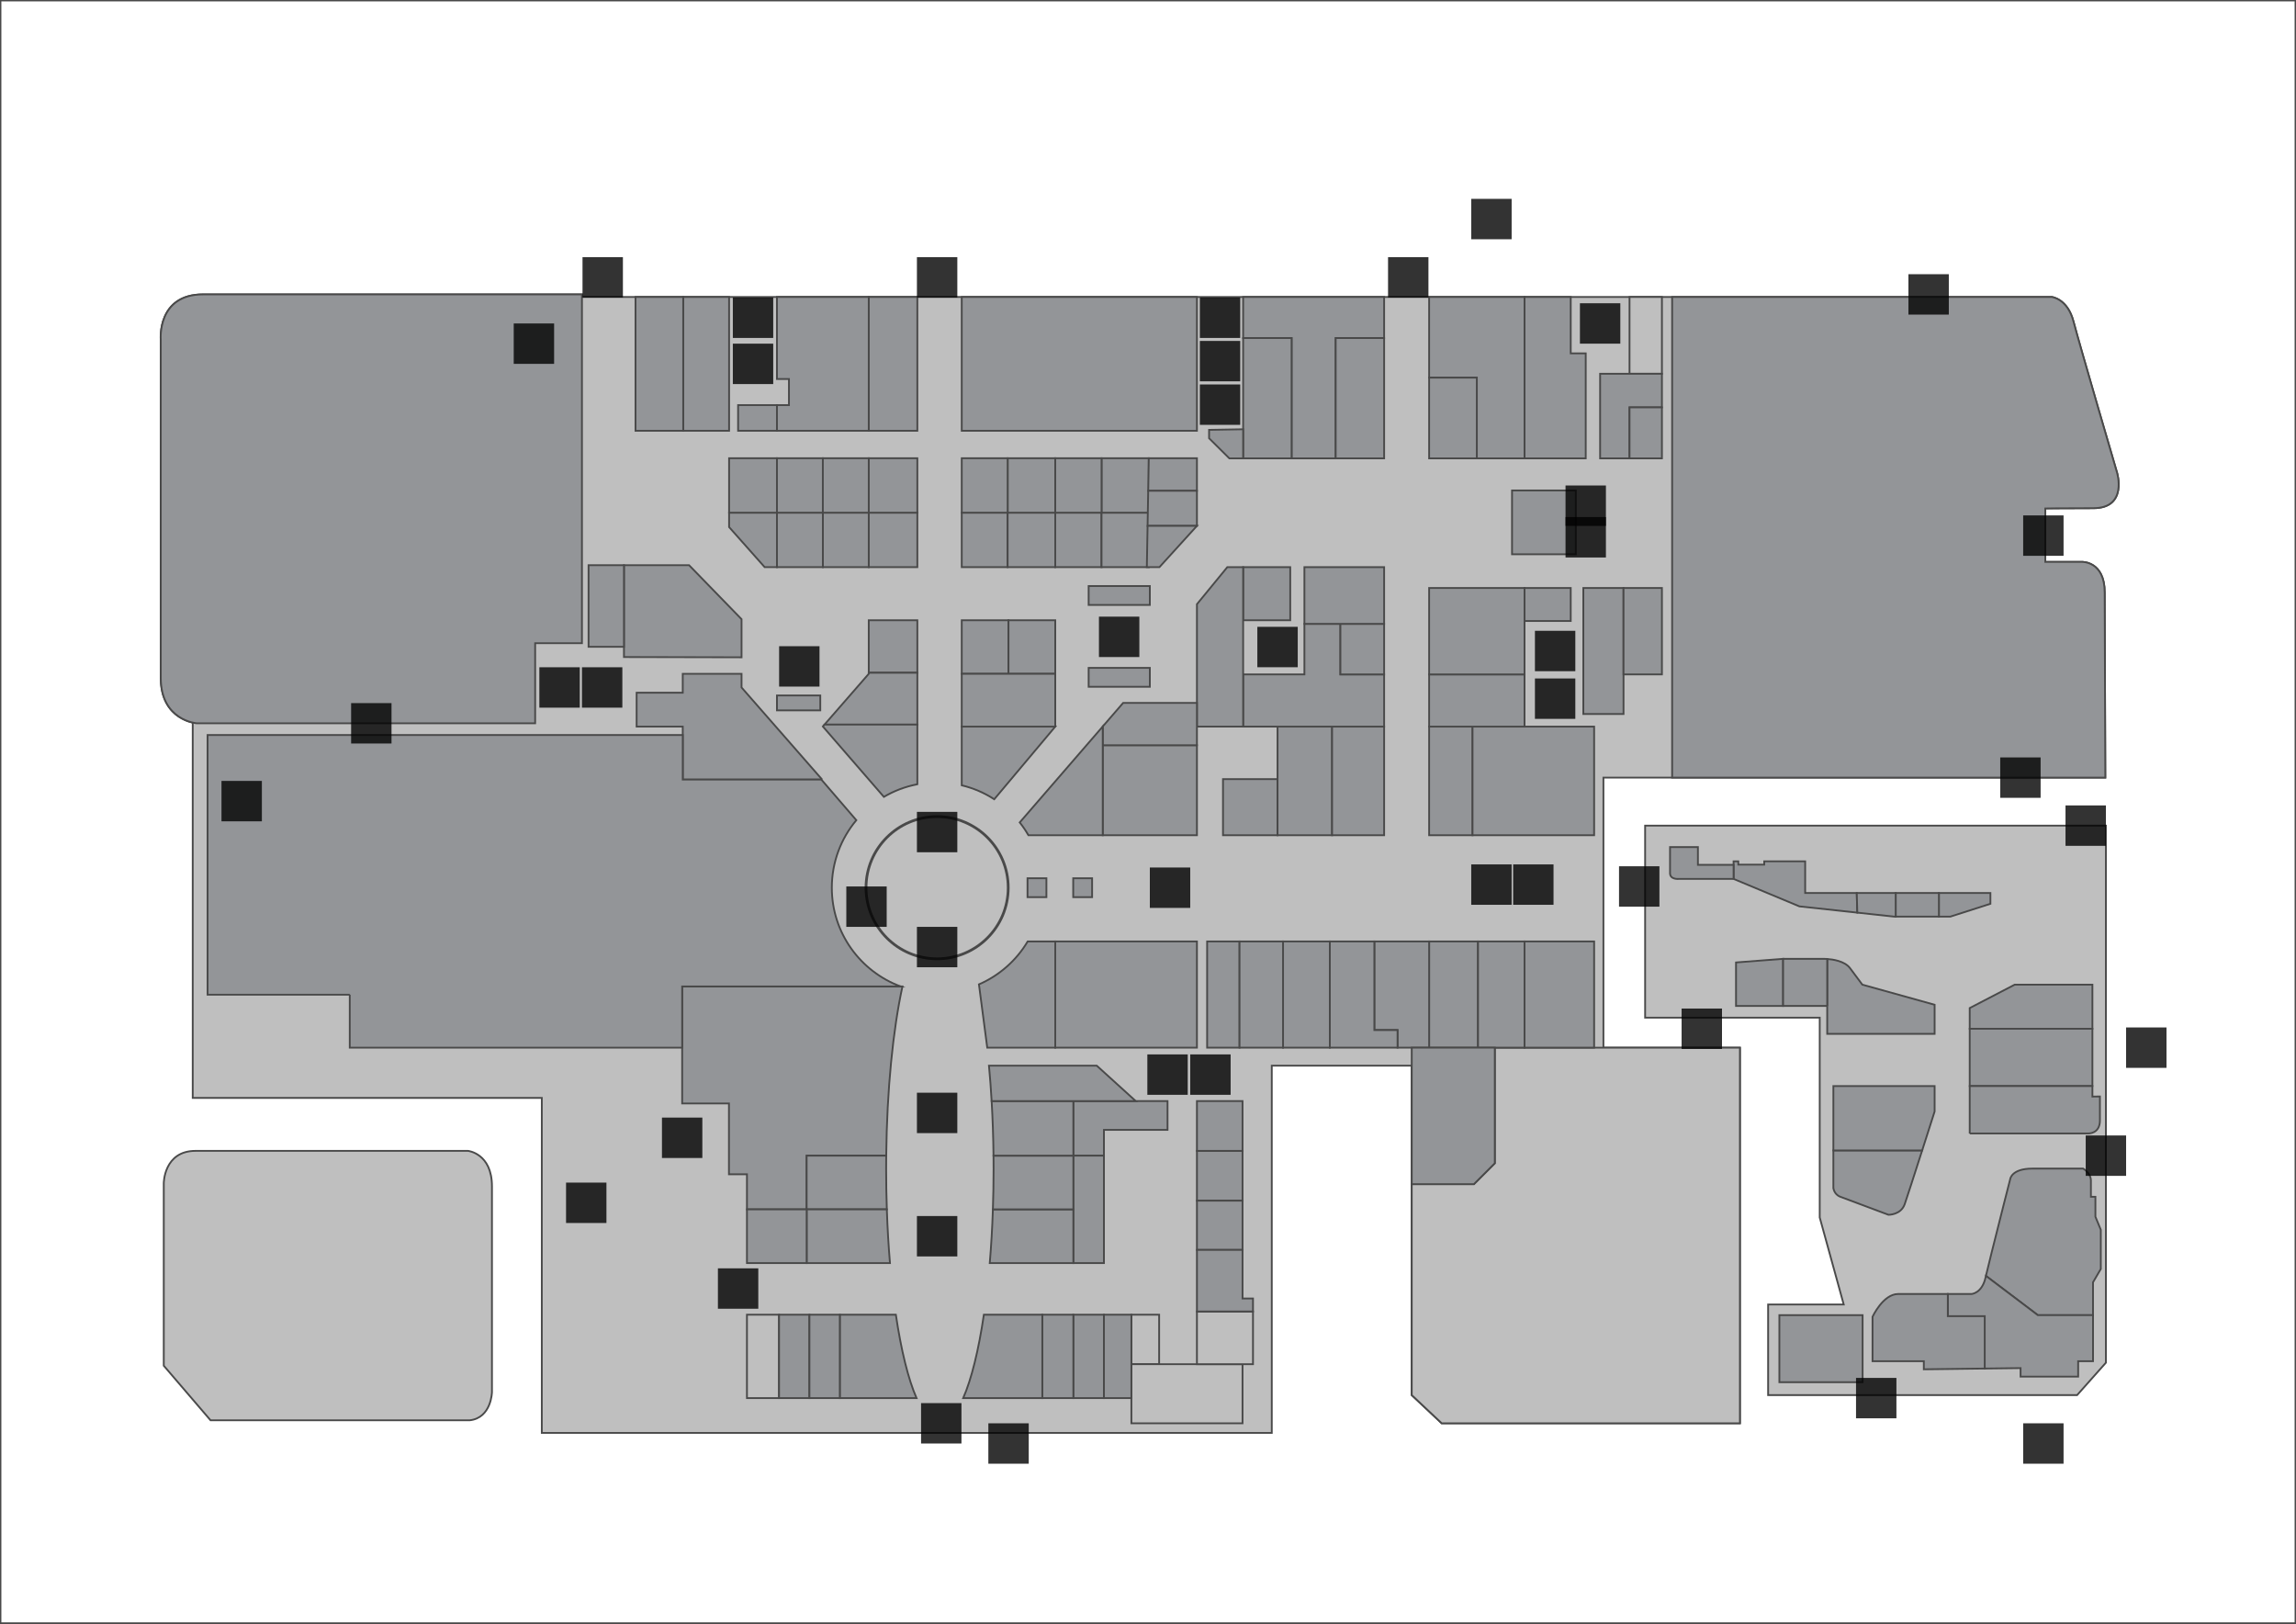
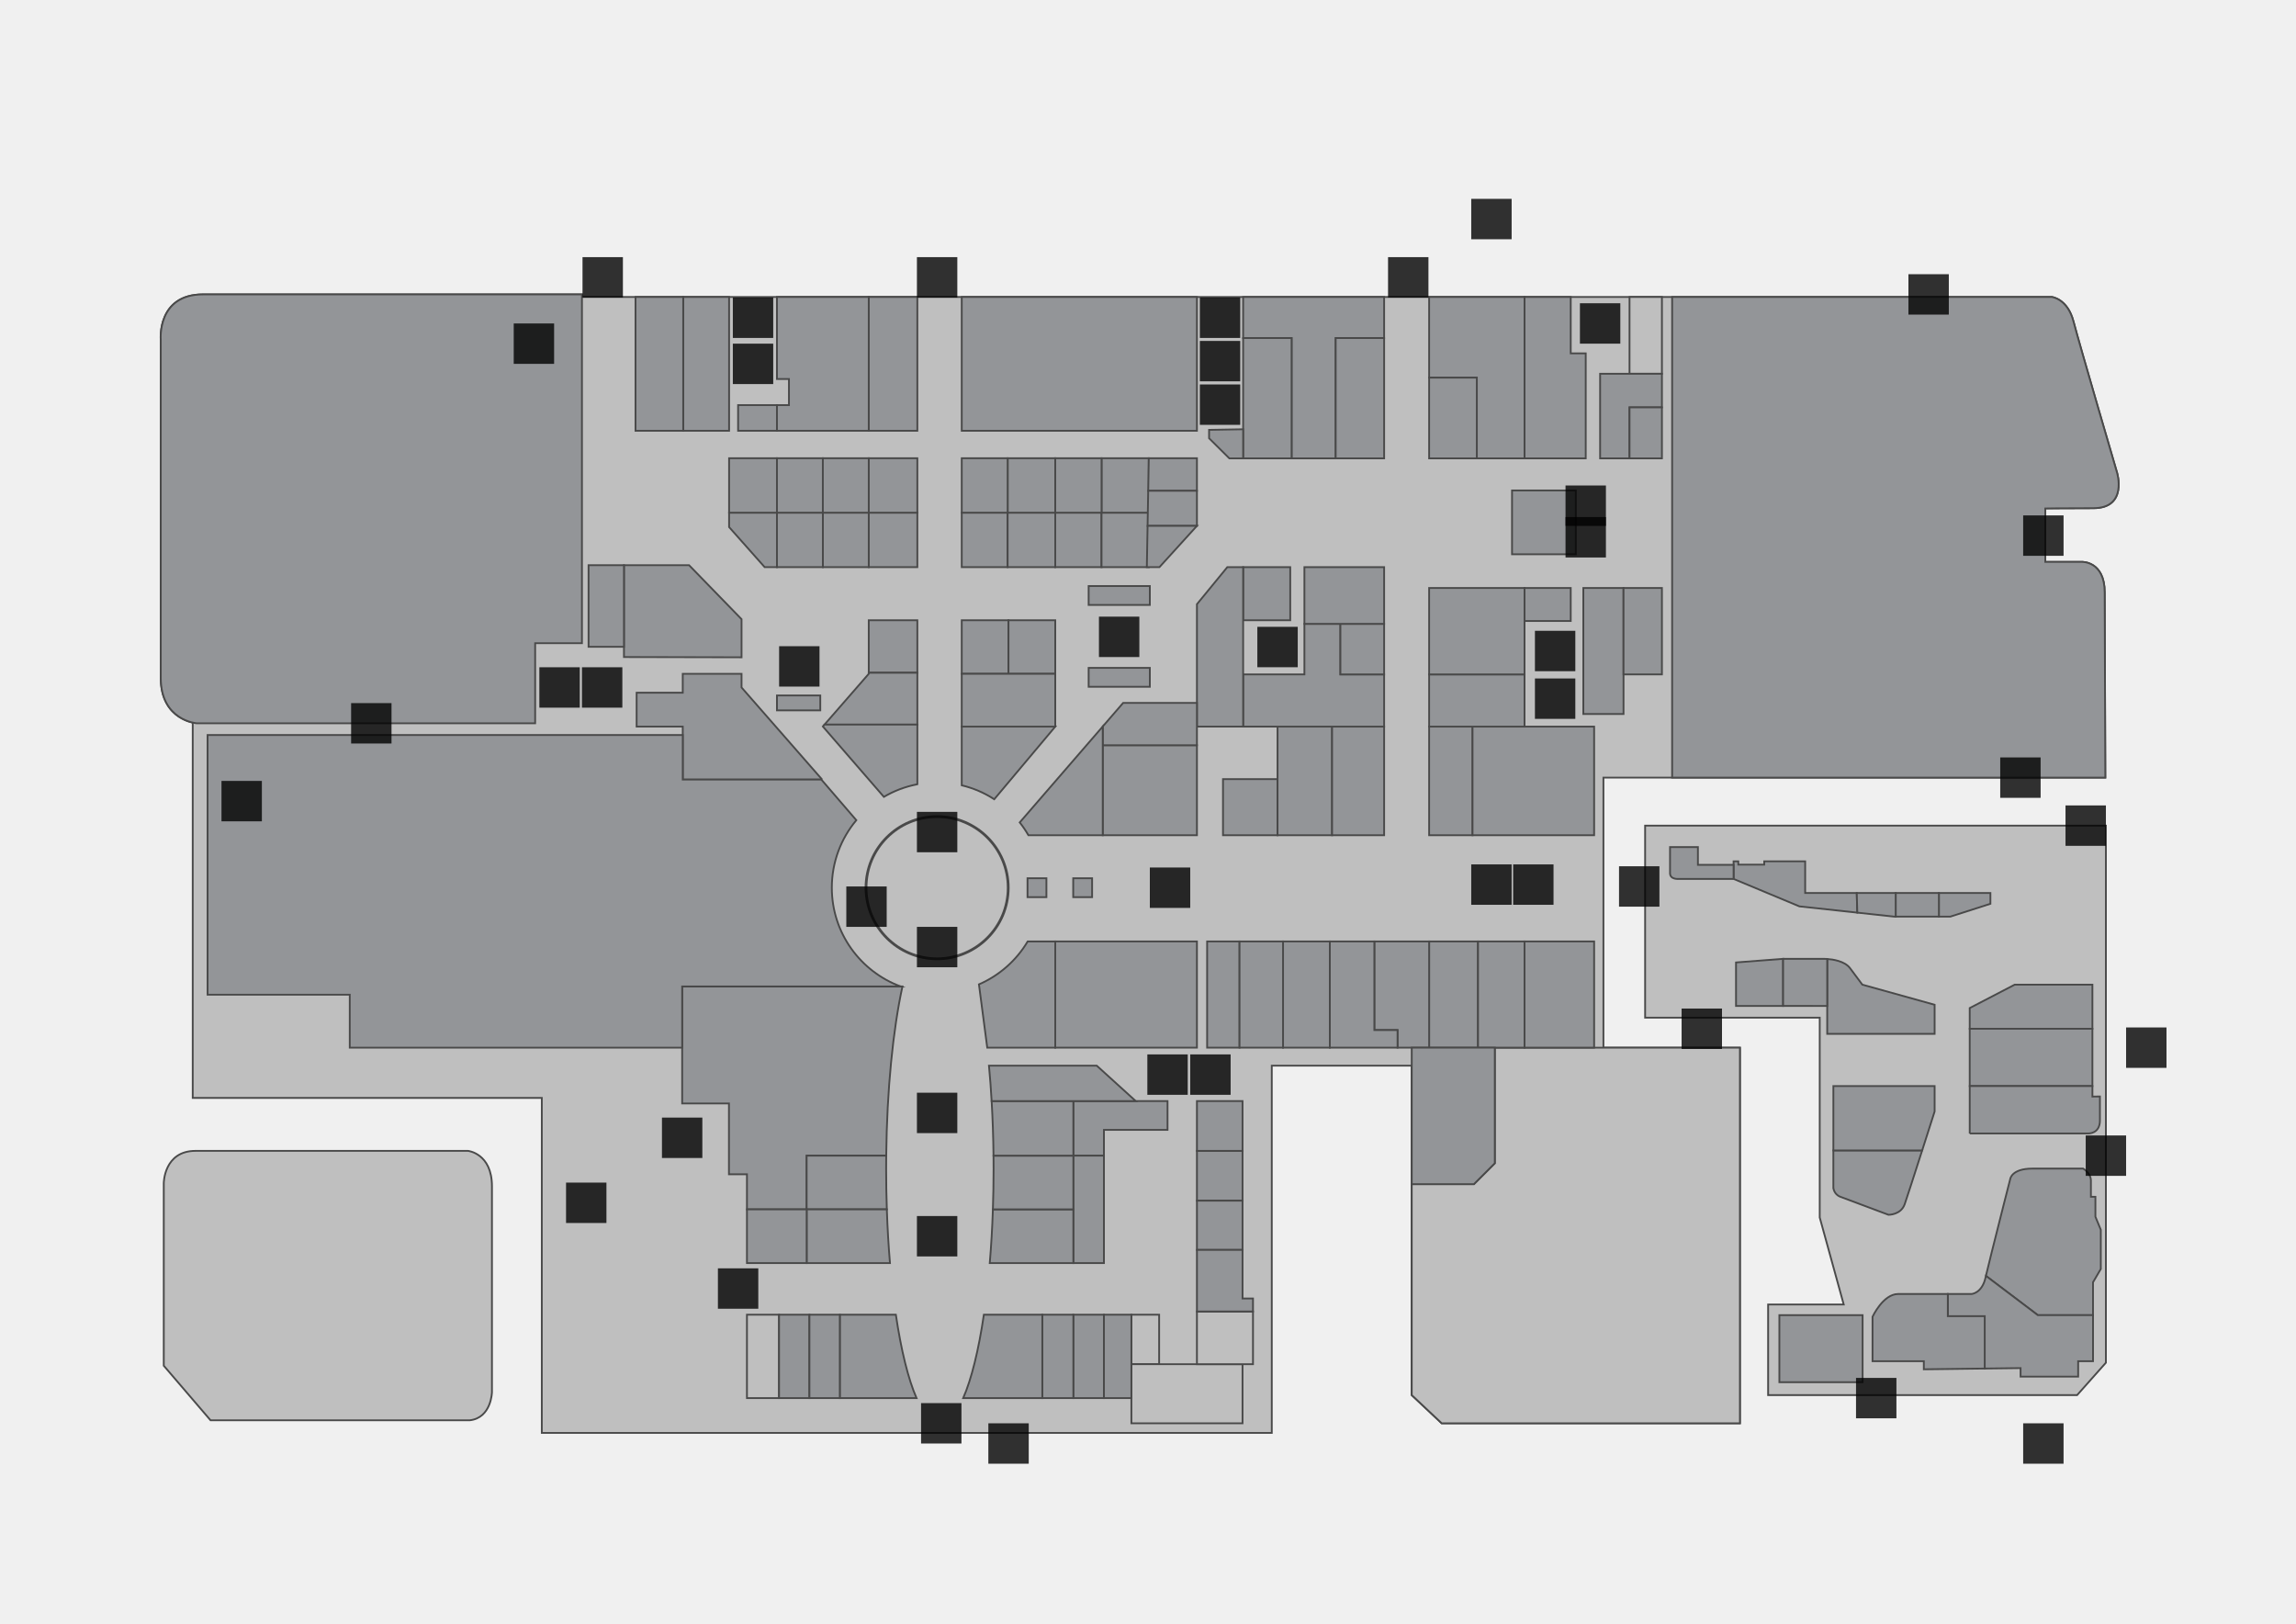
<svg xmlns="http://www.w3.org/2000/svg" version="1.1" id="Layer_1" x="0px" y="0px" width="841.89px" height="595.281px" viewBox="0 0 841.89 595.281" enable-background="new 0 0 841.89 595.281" xml:space="preserve">
  <g id="background">
-     <rect fill="#FFFFFF" stroke="#494949" stroke-miterlimit="10" width="841.888" height="595.281" />
-   </g>
+ </g>
  <g id="etc">
-     <path fill="#BFBFBF" stroke="#494949" stroke-width="0.66" stroke-miterlimit="10" d="M767.57,186.306   c12.76,0,8.688-13.088,8.688-13.088s-13.748-46.861-15.949-55.33c-2.199-8.469-8.029-9.02-8.029-9.02H646.333H613.13H213.389   v-0.936c0,0-121.935,0-138.929,0c-16.996,0-15.512,16.666-15.512,16.666s0,108.24,0,123.914c0,12.413,8.272,15.614,11.718,16.41   v137.589h128v122.822h267.666V390.687h51.316v120.779l11,10.34h109.34V384.087h-50.049v-98.999h25.189h63.303h95.537   c0,0-0.221-56.322-0.221-67.871c0-11.551-8.359-11.221-8.359-11.221h-13.42v-19.58C749.97,186.417,754.808,186.306,767.57,186.306z   " />
+     <path fill="#BFBFBF" stroke="#494949" stroke-width="0.66" stroke-miterlimit="10" d="M767.57,186.306   c12.76,0,8.688-13.088,8.688-13.088s-13.748-46.861-15.949-55.33c-2.197-8.469-8.027-9.02-8.027-9.02H646.333H613.13H213.389   v-0.936c0,0-121.935,0-138.929,0c-16.996,0-15.512,16.666-15.512,16.666s0,108.24,0,123.914c0,12.413,8.272,15.614,11.718,16.41   v137.589h128v122.822h267.666V390.688h51.316v120.778l11,10.34h109.34V384.087h-50.049v-98.999h25.189h63.303h95.537   c0,0-0.221-56.322-0.221-67.871c0-11.551-8.359-11.221-8.359-11.221h-13.42v-19.58C749.97,186.417,754.808,186.306,767.57,186.306z   " />
    <path fill="#BFBFBF" stroke="#494949" stroke-width="0.66" stroke-miterlimit="10" d="M172.223,520.707H77.208l-17.159-20.021   v-66.879c0,0,0-11.881,11.659-11.881s99.879,0,99.879,0s8.802,0.881,8.802,12.982c0,12.098,0,75.459,0,75.459   S180.224,519.826,172.223,520.707z" />
    <rect x="597.509" y="108.868" fill="#BFBFBF" stroke="#494949" stroke-width="0.66" stroke-miterlimit="10" width="11.881" height="28.158" />
-     <rect x="414.854" y="481.988" fill="#BFBFBF" stroke="#494949" stroke-width="0.66" stroke-miterlimit="10" width="10.177" height="18.148" />
+     <rect x="414.854" y="481.988" fill="#BFBFBF" stroke="#494949" stroke-width="0.66" stroke-miterlimit="10" width="10.177" height="18.147" />
    <rect x="273.889" y="481.988" fill="#BFBFBF" stroke="#494949" stroke-width="0.66" stroke-miterlimit="10" width="11.771" height="30.58" />
    <polygon fill="#BFBFBF" stroke="#494949" stroke-width="0.66" stroke-miterlimit="10" points="414.854,500.138 414.854,521.806    455.609,521.806 455.609,500.136 438.888,500.138  " />
    <rect x="438.888" y="480.81" fill="#BFBFBF" stroke="#494949" stroke-width="0.66" stroke-miterlimit="10" width="20.557" height="19.326" />
-     <polygon fill="#BFBFBF" stroke="#494949" stroke-width="0.66" stroke-miterlimit="10" points="548.112,384.087 548.112,426.469    548.112,426.469 548.112,426.469 540.446,434.135 540.446,434.135 540.446,434.135 517.65,434.135 517.65,511.466 528.65,521.806    637.99,521.806 637.99,384.087  " />
-     <polygon fill="#BFBFBF" stroke="#494949" stroke-width="0.66" stroke-miterlimit="10" points="772.187,499.587 761.628,511.466    648.33,511.466 648.33,478.248 676.048,478.248 667.25,446.347 667.25,373.087 603.228,373.087 603.228,302.687 772.187,302.687     " />
+     <polygon fill="#BFBFBF" stroke="#494949" stroke-width="0.66" stroke-miterlimit="10" points="548.113,384.087 548.113,426.469    548.113,426.469 548.113,426.469 540.447,434.135 540.447,434.135 540.447,434.135 517.65,434.135 517.65,511.466 528.65,521.806    637.99,521.806 637.99,384.087  " />
+     <polygon fill="#BFBFBF" stroke="#494949" stroke-width="0.66" stroke-miterlimit="10" points="772.187,499.587 761.628,511.466    648.33,511.466 648.33,478.248 676.048,478.248 667.25,446.347 667.25,373.087 603.228,373.087 603.228,302.688 772.187,302.688     " />
    <circle fill="none" stroke="#494949" stroke-miterlimit="10" cx="343.621" cy="325.447" r="26.069" />
  </g>
  <g id="rooms">
-     <rect id="kc102" x="376.763" y="321.983" fill="#939598" stroke="#494949" stroke-width="0.66" stroke-miterlimit="10" width="6.932" height="6.931" />
-     <rect id="kc101" x="393.522" y="321.983" fill="#939598" stroke="#494949" stroke-width="0.66" stroke-miterlimit="10" width="6.929" height="6.931" />
-     <rect id="k108" x="399.179" y="214.854" fill="#939598" stroke="#494949" stroke-width="0.66" stroke-miterlimit="10" width="22.439" height="6.93" />
+     <rect id="kc102" x="376.763" y="321.982" fill="#939598" stroke="#494949" stroke-width="0.66" stroke-miterlimit="10" width="6.933" height="6.932" />
+     <rect id="kc101" x="393.522" y="321.982" fill="#939598" stroke="#494949" stroke-width="0.66" stroke-miterlimit="10" width="6.929" height="6.932" />
+     <rect id="k108" x="399.179" y="214.854" fill="#939598" stroke="#494949" stroke-width="0.66" stroke-miterlimit="10" width="22.44" height="6.93" />
    <rect id="e107" x="448.445" y="285.64" fill="#939598" stroke="#494949" stroke-width="0.66" stroke-miterlimit="10" width="20" height="20.568" />
    <polygon id="e105-2" fill="#939598" stroke="#494949" stroke-width="0.66" stroke-miterlimit="10" points="468.445,266.388    468.445,285.64 468.445,306.208 488.445,306.208 488.445,266.388  " />
    <rect id="e104" x="488.445" y="266.388" fill="#939598" stroke="#494949" stroke-width="0.66" stroke-miterlimit="10" width="19.084" height="39.82" />
    <rect id="e103" x="524.031" y="266.388" fill="#939598" stroke="#494949" stroke-width="0.66" stroke-miterlimit="10" width="15.914" height="39.82" />
    <rect id="e101" x="539.945" y="266.388" fill="#939598" stroke="#494949" stroke-width="0.66" stroke-miterlimit="10" width="44.584" height="39.82" />
    <rect id="a118" x="524.031" y="247.247" fill="#939598" stroke="#494949" stroke-width="0.66" stroke-miterlimit="10" width="34.979" height="19.141" />
    <polygon id="a119-120" fill="#939598" stroke="#494949" stroke-width="0.66" stroke-miterlimit="10" points="541.519,215.567    524.031,215.567 524.031,247.247 541.519,247.247 559.009,247.247 559.009,215.567  " />
    <rect id="a121" x="559.009" y="215.567" fill="#939598" stroke="#494949" stroke-width="0.66" stroke-miterlimit="10" width="16.939" height="12.1" />
    <rect id="a122" x="580.57" y="215.567" fill="#939598" stroke="#494949" stroke-width="0.66" stroke-miterlimit="10" width="14.738" height="46.199" />
    <rect id="a123" x="595.308" y="215.567" fill="#939598" stroke="#494949" stroke-width="0.66" stroke-miterlimit="10" width="14.082" height="31.68" />
    <polygon id="a102" fill="#939598" stroke="#494949" stroke-width="0.66" stroke-miterlimit="10" points="581.449,168.046    581.449,129.548 575.949,129.548 575.949,108.868 559.009,108.868 559.009,168.046  " />
    <polygon id="a101-2" fill="#939598" stroke="#494949" stroke-width="0.66" stroke-miterlimit="10" points="597.509,168.046    597.509,149.349 609.39,149.349 609.39,137.026 586.728,137.026 586.728,168.046  " />
    <rect id="a101-1" x="597.509" y="149.349" fill="#939598" stroke="#494949" stroke-width="0.66" stroke-miterlimit="10" width="11.881" height="18.697" />
    <polygon id="a103" fill="#939598" stroke="#494949" stroke-width="0.66" stroke-miterlimit="10" points="541.519,168.046    559.009,168.046 559.009,108.868 524.031,108.868 524.031,138.458 541.519,138.458  " />
    <rect id="a104-2" x="524.031" y="138.458" fill="#939598" stroke="#494949" stroke-width="0.66" stroke-miterlimit="10" width="17.488" height="29.588" />
    <polygon id="a106" fill="#939598" stroke="#494949" stroke-width="0.66" stroke-miterlimit="10" points="473.593,123.938    473.593,168.046 489.765,168.046 489.765,123.938 507.529,123.938 507.529,108.868 455.83,108.868 455.83,123.938  " />
    <rect id="a105" x="489.765" y="123.938" fill="#939598" stroke="#494949" stroke-width="0.66" stroke-miterlimit="10" width="17.766" height="44.107" />
    <rect id="a107" x="455.83" y="123.938" fill="#939598" stroke="#494949" stroke-width="0.66" stroke-miterlimit="10" width="17.764" height="44.107" />
    <polygon id="a109" fill="#939598" stroke="#494949" stroke-width="0.66" stroke-miterlimit="10" points="421.235,108.868    403.908,108.868 352.649,108.868 352.649,157.927 403.908,157.927 421.235,157.927 438.888,157.927 438.888,108.868  " />
    <rect id="b105" x="318.549" y="108.868" fill="#939598" stroke="#494949" stroke-width="0.66" stroke-miterlimit="10" width="17.818" height="49.059" />
    <rect id="b108" x="270.645" y="148.522" fill="#939598" stroke="#494949" stroke-width="0.66" stroke-miterlimit="10" width="14.244" height="9.404" />
    <rect id="b109" x="250.514" y="108.868" fill="#939598" stroke="#494949" stroke-width="0.66" stroke-miterlimit="10" width="16.831" height="49.059" />
    <rect id="b110" x="233.024" y="108.868" fill="#939598" stroke="#494949" stroke-width="0.66" stroke-miterlimit="10" width="17.49" height="49.059" />
    <polygon id="b106" fill="#939598" stroke="#494949" stroke-width="0.66" stroke-miterlimit="10" points="289.29,138.952    289.29,148.522 284.889,148.522 284.889,157.927 318.549,157.927 318.549,108.868 284.889,108.868 284.889,138.952  " />
    <rect id="b122" x="318.549" y="187.958" fill="#939598" stroke="#494949" stroke-width="0.66" stroke-miterlimit="10" width="17.818" height="19.965" />
    <rect id="b120" x="301.718" y="187.958" fill="#939598" stroke="#494949" stroke-width="0.66" stroke-miterlimit="10" width="16.831" height="19.965" />
    <polygon id="b116" fill="#939598" stroke="#494949" stroke-width="0.66" stroke-miterlimit="10" points="267.345,187.958    267.345,193.237 280.379,207.923 284.889,207.923 284.889,187.958  " />
    <rect id="b118" x="284.889" y="187.958" fill="#939598" stroke="#494949" stroke-width="0.66" stroke-miterlimit="10" width="16.829" height="19.965" />
    <rect id="b123" x="318.549" y="167.993" fill="#939598" stroke="#494949" stroke-width="0.66" stroke-miterlimit="10" width="17.818" height="19.965" />
    <rect id="b117" x="267.345" y="167.993" fill="#939598" stroke="#494949" stroke-width="0.66" stroke-miterlimit="10" width="17.544" height="19.965" />
    <rect id="b119" x="284.889" y="167.993" fill="#939598" stroke="#494949" stroke-width="0.66" stroke-miterlimit="10" width="16.829" height="19.965" />
    <rect id="b121" x="301.718" y="167.993" fill="#939598" stroke="#494949" stroke-width="0.66" stroke-miterlimit="10" width="16.831" height="19.965" />
    <rect id="b127" x="386.942" y="187.958" fill="#939598" stroke="#494949" stroke-width="0.66" stroke-miterlimit="10" width="16.966" height="19.965" />
    <rect id="b124" x="352.649" y="187.958" fill="#939598" stroke="#494949" stroke-width="0.66" stroke-miterlimit="10" width="16.831" height="19.965" />
    <rect id="b126-2" x="369.48" y="187.958" fill="#939598" stroke="#494949" stroke-width="0.66" stroke-miterlimit="10" width="17.462" height="19.965" />
    <rect id="b129" x="403.908" y="187.958" fill="#939598" stroke="#494949" stroke-width="0.66" stroke-miterlimit="10" width="17.327" height="19.965" />
    <rect id="b126-1" x="369.48" y="167.993" fill="#939598" stroke="#494949" stroke-width="0.66" stroke-miterlimit="10" width="17.462" height="19.965" />
    <rect id="b125" x="352.649" y="167.993" fill="#939598" stroke="#494949" stroke-width="0.66" stroke-miterlimit="10" width="16.831" height="19.965" />
    <rect id="b130" x="403.908" y="167.993" fill="#939598" stroke="#494949" stroke-width="0.66" stroke-miterlimit="10" width="17.327" height="19.965" />
    <rect id="b128" x="386.942" y="167.993" fill="#939598" stroke="#494949" stroke-width="0.66" stroke-miterlimit="10" width="16.966" height="19.965" />
    <polygon id="a110-1" fill="#939598" stroke="#494949" stroke-width="0.66" stroke-miterlimit="10" points="438.888,167.993    421.235,167.993 421.021,179.929 438.888,179.929  " />
    <polygon id="a110" fill="#939598" stroke="#494949" stroke-width="0.66" stroke-miterlimit="10" points="438.888,192.798    438.888,179.929 421.021,179.929 420.791,192.798  " />
    <polygon id="a111" fill="#939598" stroke="#494949" stroke-width="0.66" stroke-miterlimit="10" points="420.52,207.923    425.14,207.923 438.888,192.798 420.791,192.798  " />
    <polygon id="a117" fill="#939598" stroke="#494949" stroke-width="0.66" stroke-miterlimit="10" points="507.529,266.388    507.529,247.247 491.498,247.247 491.498,228.714 478.296,228.714 478.296,247.247 455.83,247.247 455.83,266.388  " />
    <rect id="a116" x="491.498" y="228.714" fill="#939598" stroke="#494949" stroke-width="0.66" stroke-miterlimit="10" width="16.031" height="18.533" />
    <rect id="a114" x="455.83" y="207.923" fill="#939598" stroke="#494949" stroke-width="0.66" stroke-miterlimit="10" width="17.27" height="19.471" />
    <polygon id="a112" fill="#939598" stroke="#494949" stroke-width="0.66" stroke-miterlimit="10" points="455.83,266.388    438.888,266.388 438.888,221.507 450.029,207.923 455.83,207.923  " />
    <rect id="c101" x="404.349" y="273.208" fill="#939598" stroke="#494949" stroke-width="0.66" stroke-miterlimit="10" width="34.54" height="33" />
    <polygon id="c103" fill="#939598" stroke="#494949" stroke-width="0.66" stroke-miterlimit="10" points="404.349,273.208    438.888,273.208 438.888,257.698 411.829,257.698 404.349,266.343 404.349,273.099  " />
-     <path id="c104" fill="#939598" stroke="#494949" stroke-width="0.66" stroke-miterlimit="10" d="M404.349,306.208v-33v-0.109   v-6.756l-30.438,35.173c1.171,1.479,2.233,3.048,3.182,4.692H404.349L404.349,306.208z" />
+     <path id="c104" fill="#939598" stroke="#494949" stroke-width="0.66" stroke-miterlimit="10" d="M404.349,306.208v-33v-0.109   v-6.756l-30.438,35.173c1.171,1.479,2.232,3.049,3.182,4.692H404.349L404.349,306.208z" />
    <rect id="c108-1" x="352.649" y="227.394" fill="#939598" stroke="#494949" stroke-width="0.66" stroke-miterlimit="10" width="17.146" height="19.635" />
    <rect id="c108-2" x="369.795" y="227.394" fill="#939598" stroke="#494949" stroke-width="0.66" stroke-miterlimit="10" width="17.146" height="19.635" />
    <path id="c106" fill="#939598" stroke="#494949" stroke-width="0.66" stroke-miterlimit="10" d="M386.942,266.388h-34.293v21.523   c4.299,1.027,8.313,2.775,11.917,5.109L386.942,266.388z" />
    <polygon id="c107" fill="#939598" stroke="#494949" stroke-width="0.66" stroke-miterlimit="10" points="386.942,247.028    369.795,247.028 352.649,247.028 352.649,266.388 386.942,266.388  " />
    <rect id="c109" x="318.55" y="227.394" fill="#939598" stroke="#494949" stroke-width="0.66" stroke-miterlimit="10" width="17.818" height="19.246" />
    <polygon id="c110" fill="#939598" stroke="#494949" stroke-width="0.66" stroke-miterlimit="10" points="336.368,246.64    318.55,246.64 318.55,247.029 302.331,265.64 336.368,265.64  " />
-     <path id="c111-2" fill="#939598" stroke="#494949" stroke-width="0.66" stroke-miterlimit="10" d="M302.331,265.64l-0.612,0.703   l22.377,25.801c3.731-2.193,7.863-3.775,12.26-4.613l0.013-0.008V265.64H302.331z" />
+     <path id="c111-2" fill="#939598" stroke="#494949" stroke-width="0.66" stroke-miterlimit="10" d="M302.331,265.64l-0.612,0.703   l22.377,25.801c3.731-2.193,7.863-3.775,12.261-4.613l0.013-0.008V265.64H302.331z" />
    <polygon id="b112-4" fill="#939598" stroke="#494949" stroke-width="0.66" stroke-miterlimit="10" points="228.789,240.885    271.909,240.979 271.909,227.007 252.661,207.208 228.79,207.208  " />
    <rect id="b111" x="215.808" y="207.208" fill="#939598" stroke="#494949" stroke-width="0.66" stroke-miterlimit="10" width="12.981" height="29.92" />
    <polygon id="a108" fill="#939598" stroke="#494949" stroke-width="0.66" stroke-miterlimit="10" points="455.83,168.046    450.769,168.046 443.345,160.679 443.345,157.599 455.83,157.378  " />
-     <rect id="e113" x="524.031" y="345.147" fill="#939598" stroke="#494949" stroke-width="0.66" stroke-miterlimit="10" width="17.928" height="38.94" />
-     <rect id="e114" x="541.958" y="345.147" fill="#939598" stroke="#494949" stroke-width="0.66" stroke-miterlimit="10" width="17.051" height="38.94" />
-     <rect id="e115" x="559.009" y="345.147" fill="#939598" stroke="#494949" stroke-width="0.66" stroke-miterlimit="10" width="25.521" height="38.94" />
-     <rect id="e110" x="470.46" y="345.147" fill="#939598" stroke="#494949" stroke-width="0.66" stroke-miterlimit="10" width="17.158" height="38.94" />
-     <rect id="e108" x="442.628" y="345.147" fill="#939598" stroke="#494949" stroke-width="0.66" stroke-miterlimit="10" width="11.881" height="38.94" />
-     <rect id="e109" x="454.509" y="345.147" fill="#939598" stroke="#494949" stroke-width="0.66" stroke-miterlimit="10" width="15.951" height="38.94" />
-     <polygon id="e111-2" fill="#939598" stroke="#494949" stroke-width="0.66" stroke-miterlimit="10" points="503.945,345.147    503.945,377.64 512.445,377.64 512.445,377.64 512.445,377.64 512.445,384.087 524.031,384.087 524.031,345.147  " />
-     <polygon id="e111-1" fill="#939598" stroke="#494949" stroke-width="0.66" stroke-miterlimit="10" points="503.945,377.64    503.945,345.147 501.369,345.147 487.619,345.147 487.619,377.267 487.619,377.268 487.619,384.087 512.445,384.087    512.445,377.64  " />
-     <rect id="c123" x="386.942" y="345.147" fill="#939598" stroke="#494949" stroke-width="0.66" stroke-miterlimit="10" width="51.946" height="38.94" />
-     <path id="c119" fill="#939598" stroke="#494949" stroke-width="0.66" stroke-miterlimit="10" d="M358.957,360.884l3.042,23.203   h24.943v-38.939h-10.116C372.692,352.1,366.44,357.643,358.957,360.884z" />
-     <path id="d101" fill="#939598" stroke="#494949" stroke-width="0.66" stroke-miterlimit="10" d="M267.29,430.507h6.6v12.869h21.891   v-19.689h29.176c0.262-24.305,2.492-46.139,5.947-62.039h-80.773v42.9h17.16L267.29,430.507L267.29,430.507z" />
-     <path id="d103-2" fill="#939598" stroke="#494949" stroke-width="0.66" stroke-miterlimit="10" d="M324.93,428.527   c0-1.623,0.008-3.238,0.025-4.842H295.78v19.691h29.401C325.018,438.541,324.93,433.583,324.93,428.527z" />
-     <path id="d104" fill="#939598" stroke="#494949" stroke-width="0.66" stroke-miterlimit="10" d="M295.78,443.376v19.691h30.551   c-0.528-6.262-0.92-12.85-1.149-19.691H295.78z" />
+     <rect id="e113" x="524.031" y="345.146" fill="#939598" stroke="#494949" stroke-width="0.66" stroke-miterlimit="10" width="17.928" height="38.94" />
+     <rect id="e114" x="541.958" y="345.146" fill="#939598" stroke="#494949" stroke-width="0.66" stroke-miterlimit="10" width="17.051" height="38.94" />
+     <rect id="e115" x="559.009" y="345.146" fill="#939598" stroke="#494949" stroke-width="0.66" stroke-miterlimit="10" width="25.521" height="38.94" />
+     <rect id="e110" x="470.46" y="345.146" fill="#939598" stroke="#494949" stroke-width="0.66" stroke-miterlimit="10" width="17.158" height="38.94" />
+     <rect id="e108" x="442.628" y="345.146" fill="#939598" stroke="#494949" stroke-width="0.66" stroke-miterlimit="10" width="11.881" height="38.94" />
+     <rect id="e109" x="454.509" y="345.146" fill="#939598" stroke="#494949" stroke-width="0.66" stroke-miterlimit="10" width="15.951" height="38.94" />
+     <polygon id="e111-2" fill="#939598" stroke="#494949" stroke-width="0.66" stroke-miterlimit="10" points="503.945,345.146    503.945,377.641 512.445,377.641 512.445,377.641 512.445,377.641 512.445,384.087 524.031,384.087 524.031,345.146  " />
+     <polygon id="e111-1" fill="#939598" stroke="#494949" stroke-width="0.66" stroke-miterlimit="10" points="503.945,377.641    503.945,345.146 501.369,345.146 487.619,345.146 487.619,377.268 487.619,377.268 487.619,384.087 512.445,384.087    512.445,377.641  " />
+     <rect id="c123" x="386.942" y="345.146" fill="#939598" stroke="#494949" stroke-width="0.66" stroke-miterlimit="10" width="51.946" height="38.94" />
+     <path id="c119" fill="#939598" stroke="#494949" stroke-width="0.66" stroke-miterlimit="10" d="M358.957,360.884l3.042,23.203   h24.943v-38.938h-10.116C372.692,352.1,366.44,357.643,358.957,360.884z" />
+     <path id="d101" fill="#939598" stroke="#494949" stroke-width="0.66" stroke-miterlimit="10" d="M267.29,430.507h6.6v12.869h21.891   v-19.689h29.176c0.262-24.305,2.492-46.139,5.947-62.038h-80.773v42.899h17.16L267.29,430.507L267.29,430.507z" />
+     <path id="d103-2" fill="#939598" stroke="#494949" stroke-width="0.66" stroke-miterlimit="10" d="M324.93,428.527   c0-1.623,0.008-3.238,0.025-4.843H295.78v19.691h29.401C325.018,438.541,324.93,433.583,324.93,428.527z" />
+     <path id="d104" fill="#939598" stroke="#494949" stroke-width="0.66" stroke-miterlimit="10" d="M295.78,443.376v19.691h30.551   c-0.528-6.263-0.92-12.851-1.149-19.691H295.78z" />
    <rect id="d105" x="273.889" y="443.376" fill="#939598" stroke="#494949" stroke-width="0.66" stroke-miterlimit="10" width="21.891" height="19.691" />
    <polyline id="b115" fill="#939598" stroke="#494949" stroke-width="0.66" stroke-miterlimit="10" points="301.462,285.802    282.902,264.597 271.909,252.034 271.909,247.028 250.349,247.028 250.349,253.958 233.436,253.958 233.436,266.388    250.349,266.388 250.349,285.802 301.462,285.802  " />
-     <path id="c112" fill="#939598" stroke="#494949" stroke-width="0.66" stroke-miterlimit="10" d="M128.249,364.673v19.414H250.13   v-22.439h80.12c-14.728-5.443-25.238-19.582-25.238-36.199c0-9.421,3.378-18.05,8.983-24.752l-12.822-14.895H250.35v-16.334H76.111   v95.206H128.249L128.249,364.673z" />
+     <path id="c112" fill="#939598" stroke="#494949" stroke-width="0.66" stroke-miterlimit="10" d="M128.249,364.673v19.414H250.13   v-22.438h80.12c-14.728-5.443-25.238-19.582-25.238-36.199c0-9.422,3.378-18.051,8.983-24.752l-12.822-14.896H250.35v-16.334   H76.111v95.206L128.249,364.673L128.249,364.673z" />
    <path id="isetan" fill="#939598" stroke="#494949" stroke-width="0.66" stroke-miterlimit="10" d="M213.389,235.808H196.23v29.369   H72.149c0,0-13.2-0.988-13.2-16.664c0-15.674,0-123.914,0-123.914s-1.484-16.666,15.512-16.666c16.994,0,138.929,0,138.929,0   L213.389,235.808L213.389,235.808z" />
    <rect id="d115" x="393.569" y="481.988" fill="#939598" stroke="#494949" stroke-width="0.66" stroke-miterlimit="10" width="11.22" height="30.58" />
    <polygon id="d116" fill="#939598" stroke="#494949" stroke-width="0.66" stroke-miterlimit="10" points="414.854,512.568    414.854,502.943 414.854,500.138 414.854,481.988 404.789,481.988 404.789,512.568  " />
-     <rect id="d114" x="382.186" y="481.988" fill="#939598" stroke="#494949" stroke-width="0.66" stroke-miterlimit="10" width="11.384" height="30.58" />
+     <rect id="d114" x="382.186" y="481.988" fill="#939598" stroke="#494949" stroke-width="0.66" stroke-miterlimit="10" width="11.385" height="30.58" />
    <rect id="d108" x="285.661" y="481.988" fill="#939598" stroke="#494949" stroke-width="0.66" stroke-miterlimit="10" width="11.138" height="30.58" />
-     <path id="d113" fill="#939598" stroke="#494949" stroke-width="0.66" stroke-miterlimit="10" d="M369.811,481.988h-9.048   c-1.927,13.016-4.532,23.607-7.579,30.58h16.627h12.375v-30.58H369.811z" />
-     <path id="d111" fill="#939598" stroke="#494949" stroke-width="0.66" stroke-miterlimit="10" d="M336.07,512.568   c-3.047-6.973-5.653-17.564-7.58-30.58h-20.555v30.58H336.07z" />
+     <path id="d113" fill="#939598" stroke="#494949" stroke-width="0.66" stroke-miterlimit="10" d="M369.811,481.988h-9.048   c-1.927,13.016-4.531,23.606-7.579,30.58h16.627h12.375v-30.58H369.811z" />
+     <path id="d111" fill="#939598" stroke="#494949" stroke-width="0.66" stroke-miterlimit="10" d="M336.07,512.568   c-3.047-6.974-5.653-17.564-7.58-30.58h-20.556v30.58H336.07z" />
    <rect id="d109" x="296.798" y="481.988" fill="#939598" stroke="#494949" stroke-width="0.66" stroke-miterlimit="10" width="11.138" height="30.58" />
-     <polygon id="jw109" fill="#939598" stroke="#494949" stroke-width="0.66" stroke-miterlimit="10" points="404.789,423.687    404.789,414.228 428.109,414.228 428.109,403.667 393.569,403.667 393.569,423.687  " />
+     <polygon id="jw109" fill="#939598" stroke="#494949" stroke-width="0.66" stroke-miterlimit="10" points="404.789,423.687    404.789,414.229 428.109,414.229 428.109,403.667 393.569,403.667 393.569,423.687  " />
    <polygon id="jw111-jw113" fill="#939598" stroke="#494949" stroke-width="0.66" stroke-miterlimit="10" points="393.569,423.687    393.569,443.376 393.569,463.068 404.789,463.068 404.789,423.687  " />
    <path id="d123" fill="#939598" stroke="#494949" stroke-width="0.66" stroke-miterlimit="10" d="M362.922,463.068h30.647v-19.691   h-29.498C363.842,450.22,363.452,456.806,362.922,463.068z" />
-     <path id="d124" fill="#939598" stroke="#494949" stroke-width="0.66" stroke-miterlimit="10" d="M364.324,428.527   c0,5.057-0.088,10.014-0.252,14.85h29.498v-19.689h-29.272C364.315,425.289,364.324,426.904,364.324,428.527z" />
+     <path id="d124" fill="#939598" stroke="#494949" stroke-width="0.66" stroke-miterlimit="10" d="M364.324,428.527   c0,5.057-0.088,10.014-0.252,14.85h29.498v-19.688h-29.272C364.315,425.289,364.324,426.904,364.324,428.527z" />
    <path id="d125" fill="#939598" stroke="#494949" stroke-width="0.66" stroke-miterlimit="10" d="M364.297,423.687h29.272v-20.02   H363.61C363.984,410.093,364.222,416.785,364.297,423.687z" />
-     <path id="d126" fill="#939598" stroke="#494949" stroke-width="0.66" stroke-miterlimit="10" d="M393.569,403.667h22.879   l-14.3-12.98H362.63c0.393,4.175,0.72,8.509,0.979,12.98H393.569z" />
-     <rect id="jw107" x="438.888" y="421.927" fill="#939598" stroke="#494949" stroke-width="0.66" stroke-miterlimit="10" width="16.723" height="18.262" />
+     <path id="d126" fill="#939598" stroke="#494949" stroke-width="0.66" stroke-miterlimit="10" d="M393.569,403.667h22.879   l-14.3-12.979H362.63c0.394,4.174,0.72,8.508,0.979,12.979H393.569z" />
+     <rect id="jw107" x="438.888" y="421.927" fill="#939598" stroke="#494949" stroke-width="0.66" stroke-miterlimit="10" width="16.723" height="18.263" />
    <rect id="jw108" x="438.888" y="403.667" fill="#939598" stroke="#494949" stroke-width="0.66" stroke-miterlimit="10" width="16.723" height="18.26" />
-     <rect id="jw106" x="438.888" y="440.189" fill="#939598" stroke="#494949" stroke-width="0.66" stroke-miterlimit="10" width="16.723" height="18.039" />
+     <rect id="jw106" x="438.888" y="440.189" fill="#939598" stroke="#494949" stroke-width="0.66" stroke-miterlimit="10" width="16.723" height="18.038" />
    <polygon id="jw104" fill="#939598" stroke="#494949" stroke-width="0.66" stroke-miterlimit="10" points="455.611,476.048    455.611,458.228 438.888,458.228 438.888,476.048 438.888,480.81 459.445,480.81 459.445,476.048  " />
-     <polygon id="g102-1" fill="#939598" stroke="#494949" stroke-width="0.66" stroke-miterlimit="10" points="548.112,426.469    548.112,384.087 517.65,384.087 517.65,434.135 540.446,434.135  " />
-     <path id="zen" fill="#939598" stroke="#494949" stroke-width="0.66" stroke-miterlimit="10" d="M771.97,285.089H613.13V108.868   h139.148c0,0,5.83,0.551,8.029,9.02c2.201,8.469,15.949,55.33,15.949,55.33s4.07,13.088-8.688,13.088   c-12.762,0-17.602,0.111-17.602,0.111v19.58h13.42c0,0,8.359-0.33,8.359,11.221C771.75,228.767,771.97,285.089,771.97,285.089z" />
-     <path id="g109" fill="#939598" stroke="#494949" stroke-width="0.66" stroke-miterlimit="10" d="M682.869,360.988   c0,0-1.979-2.641-4.51-6.051c-1.938-2.611-6.381-3.223-8.359-3.363v17.225v10.229h12.869h26.51v-10.67L682.869,360.988z" />
+     <polygon id="g102-1" fill="#939598" stroke="#494949" stroke-width="0.66" stroke-miterlimit="10" points="548.113,426.469    548.113,384.087 517.65,384.087 517.65,434.135 540.447,434.135  " />
+     <path id="zen" fill="#939598" stroke="#494949" stroke-width="0.66" stroke-miterlimit="10" d="M771.97,285.089H613.13V108.868   h139.148c0,0,5.83,0.551,8.027,9.02c2.201,8.469,15.949,55.33,15.949,55.33s4.07,13.088-8.688,13.088   c-12.762,0-17.602,0.111-17.602,0.111v19.58h13.42c0,0,8.359-0.33,8.359,11.221C771.75,228.767,771.97,285.089,771.97,285.089z" />
+     <path id="g109" fill="#939598" stroke="#494949" stroke-width="0.66" stroke-miterlimit="10" d="M682.869,360.988   c0,0-1.979-2.641-4.51-6.051c-1.938-2.611-6.381-3.224-8.359-3.363v17.225v10.229h12.869h26.51v-10.67L682.869,360.988z" />
    <polygon id="g112" fill="#939598" stroke="#494949" stroke-width="0.66" stroke-miterlimit="10" points="653.83,368.798    653.83,351.527 636.56,352.848 636.56,368.798  " />
-     <path id="g111" fill="#939598" stroke="#494949" stroke-width="0.66" stroke-miterlimit="10" d="M670,368.798v-17.225   c-0.605-0.045-0.99-0.047-0.99-0.047h-15.18v17.271H670z" />
+     <path id="g111" fill="#939598" stroke="#494949" stroke-width="0.66" stroke-miterlimit="10" d="M670,368.798v-17.225   c-0.605-0.046-0.99-0.048-0.99-0.048h-15.18v17.271L670,368.798L670,368.798z" />
    <polygon id="g105" fill="#939598" stroke="#494949" stroke-width="0.66" stroke-miterlimit="10" points="715.154,336.044    729.839,331.343 729.839,327.382 710.947,327.382 710.947,336.044  " />
    <rect id="g104" x="695.107" y="327.382" fill="#939598" stroke="#494949" stroke-width="0.66" stroke-miterlimit="10" width="15.84" height="8.662" />
-     <polygon id="g102" fill="#939598" stroke="#494949" stroke-width="0.66" stroke-miterlimit="10" points="659.796,332.291    681.029,334.587 680.83,327.382 661.914,327.382 661.914,315.777 646.9,315.777 646.9,316.988 637.396,316.988 637.396,315.777    635.666,315.777 635.666,322.226  " />
+     <polygon id="g102" fill="#939598" stroke="#494949" stroke-width="0.66" stroke-miterlimit="10" points="659.796,332.291    681.029,334.587 680.83,327.382 661.914,327.382 661.914,315.777 646.9,315.777 646.9,316.988 637.396,316.988 637.396,315.777    635.666,315.777 635.666,322.227  " />
    <polygon id="g103" fill="#939598" stroke="#494949" stroke-width="0.66" stroke-miterlimit="10" points="694.488,336.044    695.107,336.044 695.107,327.382 680.83,327.382 681.029,334.587  " />
-     <path id="k-g101" fill="#939598" stroke="#494949" stroke-width="0.66" stroke-miterlimit="10" d="M635.666,322.226h-20.172   c0,0-3.135,0.289-3.135-2.104s0-9.57,0-9.57h10.23v6.518h13.076V322.226L635.666,322.226z" />
-     <path id="g114" fill="#939598" stroke="#494949" stroke-width="0.66" stroke-miterlimit="10" d="M672.253,435.457   c0,0,0.166,2.395,2.559,3.301c2.393,0.908,17.654,6.602,17.654,6.602s4.537,0.082,5.941-3.877   c0.734-2.084,3.732-11.375,6.408-19.719h-32.563V435.457L672.253,435.457z" />
-     <path id="g113" fill="#939598" stroke="#494949" stroke-width="0.66" stroke-miterlimit="10" d="M704.816,421.763   c2.412-7.521,4.563-14.273,4.563-14.273v-9.32h-37.125v23.594H704.816L704.816,421.763z" />
+     <path id="k-g101" fill="#939598" stroke="#494949" stroke-width="0.66" stroke-miterlimit="10" d="M635.666,322.227h-20.172   c0,0-3.135,0.289-3.135-2.104s0-9.57,0-9.57h10.23v6.519h13.076V322.227L635.666,322.227z" />
+     <path id="g114" fill="#939598" stroke="#494949" stroke-width="0.66" stroke-miterlimit="10" d="M672.253,435.457   c0,0,0.166,2.395,2.559,3.301c2.393,0.908,17.654,6.603,17.654,6.603s4.537,0.082,5.941-3.877c0.732-2.084,3.73-11.375,6.408-19.72   h-32.564v13.693H672.253z" />
+     <path id="g113" fill="#939598" stroke="#494949" stroke-width="0.66" stroke-miterlimit="10" d="M704.816,421.763   c2.412-7.521,4.563-14.272,4.563-14.272v-9.32h-37.125v23.594L704.816,421.763L704.816,421.763z" />
    <g id="a115-g106">
      <polygon fill="#939598" stroke="#494949" stroke-width="0.66" stroke-miterlimit="10" points="507.529,228.714 507.529,207.923     478.296,207.923 478.296,228.714 491.498,228.714   " />
      <polygon fill="#939598" stroke="#494949" stroke-width="0.66" stroke-miterlimit="10" points="767.238,360.988 738.75,360.988     722.25,369.566 722.25,377.158 767.238,377.158   " />
    </g>
    <rect id="g107" x="722.25" y="377.158" fill="#939598" stroke="#494949" stroke-width="0.66" stroke-miterlimit="10" width="44.988" height="21.01" />
-     <path id="g108" fill="#939598" stroke="#494949" stroke-width="0.66" stroke-miterlimit="10" d="M722.25,415.548h43.561   c0,0,4.18,0.109,4.18-4.731c0-4.839,0-8.827,0-8.827l-2.75,0.028v-3.851h-44.99V415.548L722.25,415.548z" />
+     <path id="g108" fill="#939598" stroke="#494949" stroke-width="0.66" stroke-miterlimit="10" d="M722.25,415.548h43.561   c0,0,4.182,0.109,4.182-4.731c0-4.838,0-8.826,0-8.826l-2.75,0.027v-3.851h-44.99v17.381H722.25z" />
    <rect id="g120" x="652.455" y="482.152" fill="#939598" stroke="#494949" stroke-width="0.66" stroke-miterlimit="10" width="30.523" height="24.586" />
-     <path id="g118-9" fill="#939598" stroke="#494949" stroke-width="0.66" stroke-miterlimit="10" d="M768.339,446.072v-7.314h-1.65   c0,0,0-3.189,0-5.939s-2.859-4.398-2.859-4.398s-10.891,0-18.59,0c-7.701,0-8.141,3.848-8.141,3.848s-3.93,15.346-6.764,26.729l0,0   c-0.865,3.479-1.627,6.578-2.145,8.766l19.027,14.391h20.242v-12.045l2.859-4.896v-6.213v-0.002v-8.139L768.339,446.072z" />
-     <path id="g116" fill="#939598" stroke="#494949" stroke-width="0.66" stroke-miterlimit="10" d="M727.75,482.537v19.193   l13.145-0.162v3.135h21.121v-5.666h5.445v-16.885h-20.24l-19.027-14.391c-0.037,0.158-0.08,0.326-0.113,0.477   c-1.293,5.953-5.168,6.16-5.168,6.16s-3.846,0-8.691,0v8.139H727.75z" />
-     <path id="g115" fill="#939598" stroke="#494949" stroke-width="0.66" stroke-miterlimit="10" d="M705.419,499.037v2.752v0.219   l22.33-0.275v-19.193H714.22v-8.141c-6.58,0-15.006,0-18.205,0c-5.557,0-9.404,8.359-9.404,8.359v16.279H705.419z" />
+     <path id="g118-9" fill="#939598" stroke="#494949" stroke-width="0.66" stroke-miterlimit="10" d="M768.339,446.072v-7.314h-1.65   c0,0,0-3.188,0-5.938s-2.859-4.398-2.859-4.398s-10.891,0-18.59,0c-7.701,0-8.141,3.848-8.141,3.848s-3.93,15.347-6.764,26.729l0,0   c-0.865,3.479-1.627,6.578-2.146,8.766l19.027,14.392h20.242V470.11l2.859-4.896v-6.213v-0.002v-8.139L768.339,446.072z" />
+     <path id="g116" fill="#939598" stroke="#494949" stroke-width="0.66" stroke-miterlimit="10" d="M727.75,482.537v19.192   l13.145-0.161v3.135h21.121v-5.666h5.445v-16.885h-20.24l-19.025-14.392c-0.037,0.158-0.08,0.326-0.113,0.478   c-1.293,5.953-5.168,6.16-5.168,6.16s-3.846,0-8.691,0v8.139H727.75L727.75,482.537z" />
+     <path id="g115" fill="#939598" stroke="#494949" stroke-width="0.66" stroke-miterlimit="10" d="M705.419,499.037v2.752v0.219   l22.33-0.274V482.54H714.22v-8.141c-6.58,0-15.006,0-18.205,0c-5.557,0-9.404,8.358-9.404,8.358v16.279H705.419L705.419,499.037z" />
    <rect id="k106" x="554.425" y="179.809" fill="#939598" stroke="#494949" stroke-width="0.66" stroke-miterlimit="10" width="23.395" height="23.395" />
-     <rect id="k107" x="399.179" y="244.854" fill="#939598" stroke="#494949" stroke-width="0.66" stroke-miterlimit="10" width="22.439" height="6.93" />
+     <rect id="k107" x="399.179" y="244.854" fill="#939598" stroke="#494949" stroke-width="0.66" stroke-miterlimit="10" width="22.44" height="6.93" />
    <rect id="k109" x="284.889" y="254.966" fill="#939598" stroke="#494949" stroke-width="0.66" stroke-miterlimit="10" width="15.889" height="5.465" />
  </g>
  <g id="signs">
-     <rect id="prayer-room" x="436.429" y="386.563" opacity="0.8" enable-background="new    " width="14.811" height="14.812" />
+     <rect id="prayer-room" x="436.429" y="386.563" opacity="0.8" enable-background="new    " width="14.811" height="14.813" />
    <g id="taxi">
-       <rect id="taxi-3" x="741.85" y="521.806" opacity="0.8" enable-background="new    " width="14.811" height="14.813" />
-       <rect id="taxi-2" x="779.592" y="376.681" opacity="0.8" enable-background="new    " width="14.811" height="14.813" />
+       <rect id="taxi-3" x="741.849" y="521.806" opacity="0.8" enable-background="new    " width="14.813" height="14.813" />
+       <rect id="taxi-2" x="779.591" y="376.682" opacity="0.8" enable-background="new    " width="14.813" height="14.813" />
      <rect id="taxi-1" x="362.406" y="521.806" opacity="0.8" enable-background="new    " width="14.811" height="14.813" />
    </g>
    <g id="entrance" opacity="0.8">
      <rect id="entrance-14" x="337.731" y="514.402" width="14.811" height="14.811" />
-       <rect id="entrance-13" x="336.216" y="94.271" width="14.812" height="14.811" />
+       <rect id="entrance-13" x="336.216" y="94.271" width="14.813" height="14.811" />
      <rect id="entrance-12" x="213.595" y="94.271" width="14.811" height="14.811" />
      <rect id="entrance-11" x="508.966" y="94.271" width="14.811" height="14.811" />
-       <rect id="entrance-10" x="593.66" y="317.587" width="14.811" height="14.811" />
+       <rect id="entrance-10" x="593.66" y="317.587" width="14.811" height="14.812" />
      <rect id="entrance-9" x="616.607" y="369.752" width="14.811" height="14.811" />
-       <rect id="entrance-8" x="680.563" y="505.163" width="14.811" height="14.811" />
-       <rect id="entrance-7" x="764.782" y="416.28" width="14.811" height="14.811" />
+       <rect id="entrance-8" x="680.562" y="505.163" width="14.813" height="14.811" />
+       <rect id="entrance-7" x="764.783" y="416.279" width="14.811" height="14.812" />
      <rect id="entrance-6" x="757.376" y="295.282" width="14.811" height="14.811" />
      <rect id="entrance-5" x="733.435" y="277.684" width="14.811" height="14.811" />
-       <rect id="entrance-4" x="741.85" y="188.958" width="14.811" height="14.811" />
+       <rect id="entrance-4" x="741.849" y="188.958" width="14.813" height="14.811" />
      <rect id="entrance-3" x="699.775" y="100.527" width="14.811" height="14.811" />
      <rect id="entrance-2" x="128.748" y="257.771" width="14.811" height="14.811" />
      <rect id="entrance-1" x="263.24" y="464.993" width="14.811" height="14.811" />
    </g>
    <g id="information">
-       <rect id="information-4" x="574.043" y="177.988" opacity="0.8" enable-background="new    " width="14.811" height="14.811" />
-       <rect id="information-3" x="336.216" y="445.817" opacity="0.8" enable-background="new    " width="14.811" height="14.811" />
+       <rect id="information-4" x="574.042" y="177.988" opacity="0.8" enable-background="new    " width="14.811" height="14.811" />
+       <rect id="information-3" x="336.216" y="445.817" opacity="0.8" enable-background="new    " width="14.812" height="14.811" />
      <rect id="information-2" x="554.832" y="316.904" opacity="0.8" enable-background="new    " width="14.811" height="14.811" />
-       <rect id="information-1" x="310.32" y="324.992" opacity="0.8" enable-background="new    " width="14.811" height="14.812" />
-     </g>
-     <rect id="atm" x="439.955" y="109.082" opacity="0.8" enable-background="new    " width="14.81" height="14.811" />
+       <rect id="information-1" x="310.32" y="324.992" opacity="0.8" enable-background="new    " width="14.811" height="14.813" />
+     </g>
+     <rect id="atm" x="439.955" y="109.082" opacity="0.8" enable-background="new    " width="14.811" height="14.811" />
    <g id="lift">
-       <rect id="lift-9" x="207.556" y="433.56" opacity="0.8" enable-background="new    " width="14.811" height="14.811" />
-       <rect id="lift-8" x="242.724" y="409.727" opacity="0.8" enable-background="new    " width="14.811" height="14.812" />
-       <rect id="lift-7" x="336.216" y="297.641" opacity="0.8" enable-background="new    " width="14.812" height="14.812" />
+       <rect id="lift-9" x="207.556" y="433.56" opacity="0.8" enable-background="new    " width="14.811" height="14.812" />
+       <rect id="lift-8" x="242.724" y="409.727" opacity="0.8" enable-background="new    " width="14.811" height="14.813" />
+       <rect id="lift-7" x="336.216" y="297.641" opacity="0.8" enable-background="new    " width="14.813" height="14.812" />
      <rect id="lift-6" x="197.775" y="244.629" opacity="0.8" enable-background="new    " width="14.811" height="14.811" />
      <rect id="lift-5" x="268.711" y="125.992" opacity="0.8" enable-background="new    " width="14.811" height="14.811" />
-       <rect id="lift-4" x="439.954" y="124.992" opacity="0.8" enable-background="new    " width="14.811" height="14.811" />
+       <rect id="lift-4" x="439.955" y="124.992" opacity="0.8" enable-background="new    " width="14.811" height="14.811" />
      <rect id="lift-3" x="579.322" y="111.181" opacity="0.8" enable-background="new    " width="14.813" height="14.811" />
      <rect id="lift-2" x="461.039" y="229.806" opacity="0.8" enable-background="new    " width="14.813" height="14.811" />
-       <rect id="lift-1" x="562.824" y="231.261" opacity="0.8" enable-background="new    " width="14.811" height="14.811" />
+       <rect id="lift-1" x="562.824" y="231.261" opacity="0.8" enable-background="new    " width="14.811" height="14.812" />
+       <rect id="lift-10" x="188.37" y="118.587" opacity="0.8" enable-background="new    " width="14.811" height="14.811" />
    </g>
    <g id="toilet">
-       <rect id="toilet-5" x="420.704" y="386.563" opacity="0.8" enable-background="new    " width="14.81" height="14.812" />
+       <rect id="toilet-5" x="420.704" y="386.563" opacity="0.8" enable-background="new    " width="14.809" height="14.813" />
      <rect id="toilet-4" x="213.389" y="244.629" opacity="0.8" enable-background="new    " width="14.811" height="14.811" />
      <rect id="toilet-3" x="268.712" y="109.082" opacity="0.8" enable-background="new    " width="14.811" height="14.811" />
-       <rect id="toilet-2" x="439.954" y="140.943" opacity="0.8" enable-background="new    " width="14.811" height="14.811" />
+       <rect id="toilet-2" x="439.955" y="140.943" opacity="0.8" enable-background="new    " width="14.811" height="14.811" />
      <rect id="toilet-1" x="562.824" y="248.735" opacity="0.8" enable-background="new    " width="14.811" height="14.811" />
    </g>
    <g id="escalator">
-       <rect id="escalator-8" x="81.216" y="286.298" opacity="0.8" enable-background="new    " width="14.811" height="14.811" />
-       <rect id="escalator-7" x="336.216" y="400.607" opacity="0.8" enable-background="new    " width="14.812" height="14.811" />
-       <rect id="escalator-6" x="336.216" y="339.803" opacity="0.8" enable-background="new    " width="14.812" height="14.812" />
+       <rect id="escalator-8" x="81.216" y="286.298" opacity="0.8" enable-background="new    " width="14.811" height="14.812" />
+       <rect id="escalator-7" x="336.216" y="400.607" opacity="0.8" enable-background="new    " width="14.813" height="14.811" />
+       <rect id="escalator-6" x="336.216" y="339.803" opacity="0.8" enable-background="new    " width="14.813" height="14.813" />
      <rect id="escalator-5" x="285.683" y="236.907" opacity="0.8" enable-background="new    " width="14.811" height="14.811" />
      <rect id="escalator-4" x="402.959" y="226.074" opacity="0.8" enable-background="new    " width="14.811" height="14.811" />
-       <rect id="escalator-3" x="574.043" y="189.573" opacity="0.8" enable-background="new    " width="14.811" height="14.811" />
-       <rect id="escalator-2" x="539.468" y="316.903" opacity="0.8" enable-background="new    " width="14.813" height="14.812" />
+       <rect id="escalator-3" x="574.042" y="189.573" opacity="0.8" enable-background="new    " width="14.811" height="14.811" />
+       <rect id="escalator-2" x="539.468" y="316.902" opacity="0.8" enable-background="new    " width="14.813" height="14.813" />
      <rect id="escalator-1" x="539.468" y="72.903" opacity="0.8" enable-background="new    " width="14.813" height="14.811" />
    </g>
-     <rect id="bag-deposit" x="421.619" y="318.042" opacity="0.8" enable-background="new    " width="14.811" height="14.811" />
+     <rect id="bag-deposit" x="421.619" y="318.042" opacity="0.8" enable-background="new    " width="14.811" height="14.812" />
  </g>
-   <rect x="188.37" y="118.587" opacity="0.8" enable-background="new    " width="14.811" height="14.811" />
</svg>
